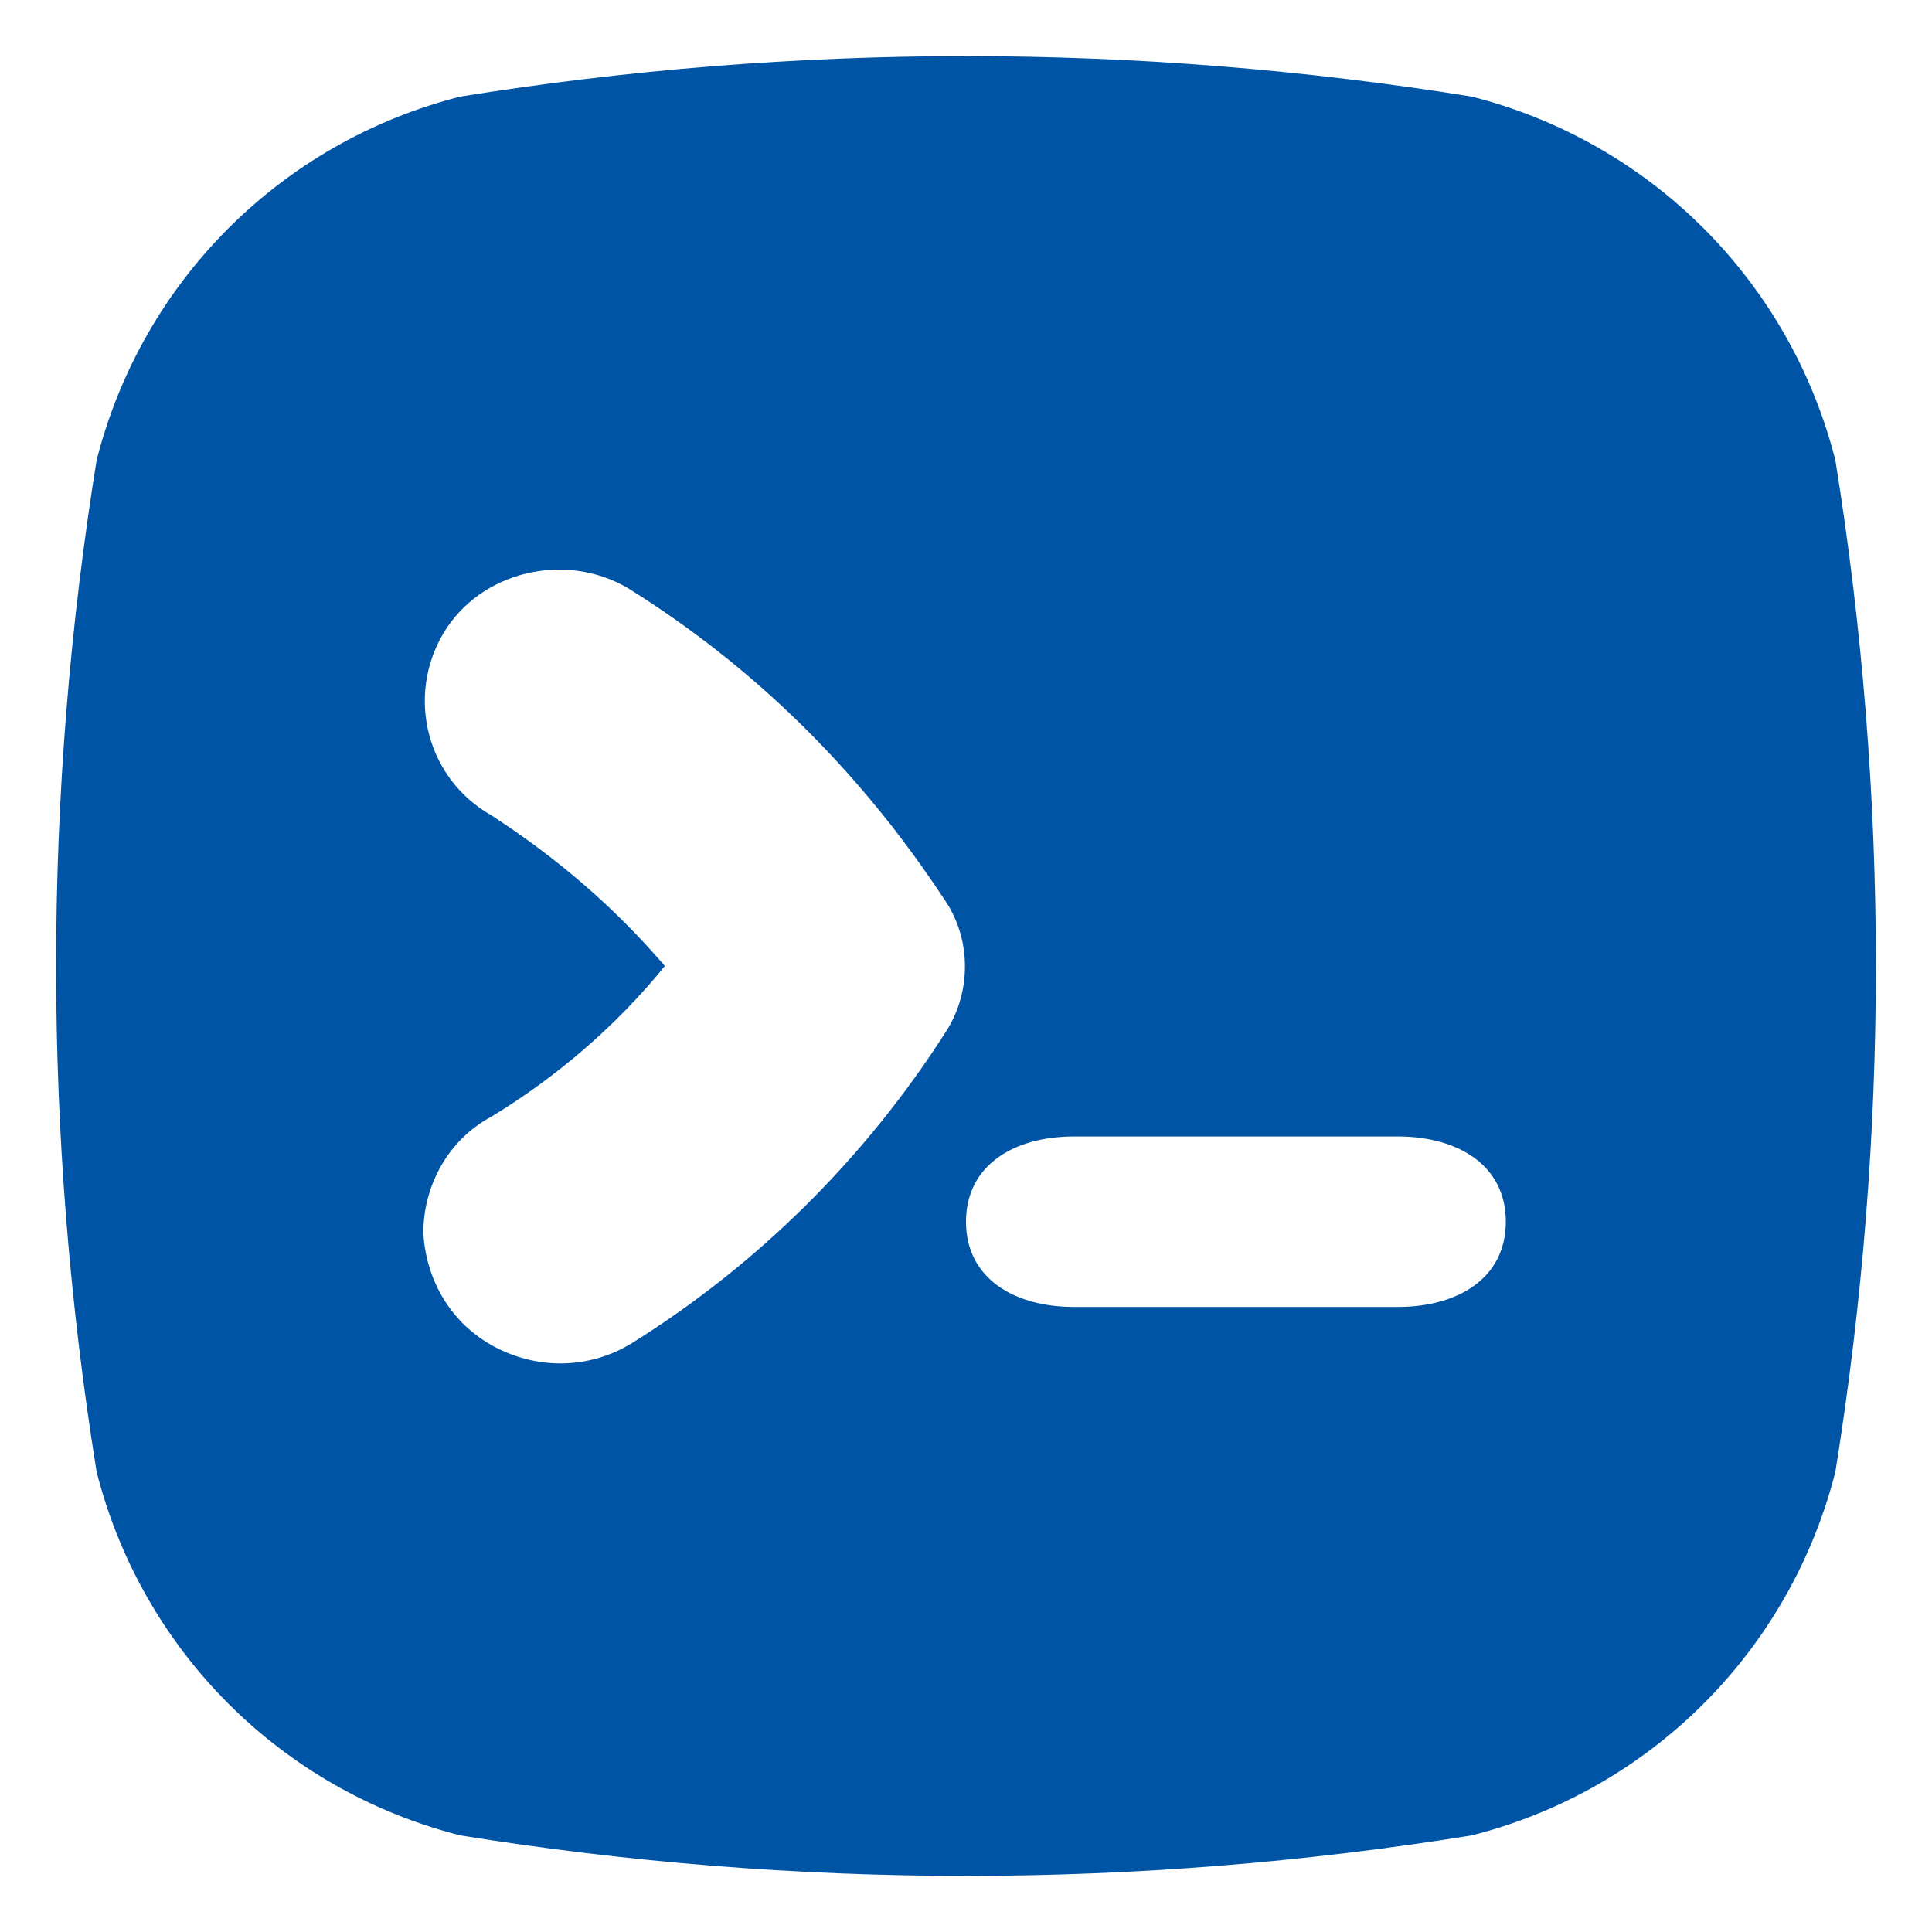
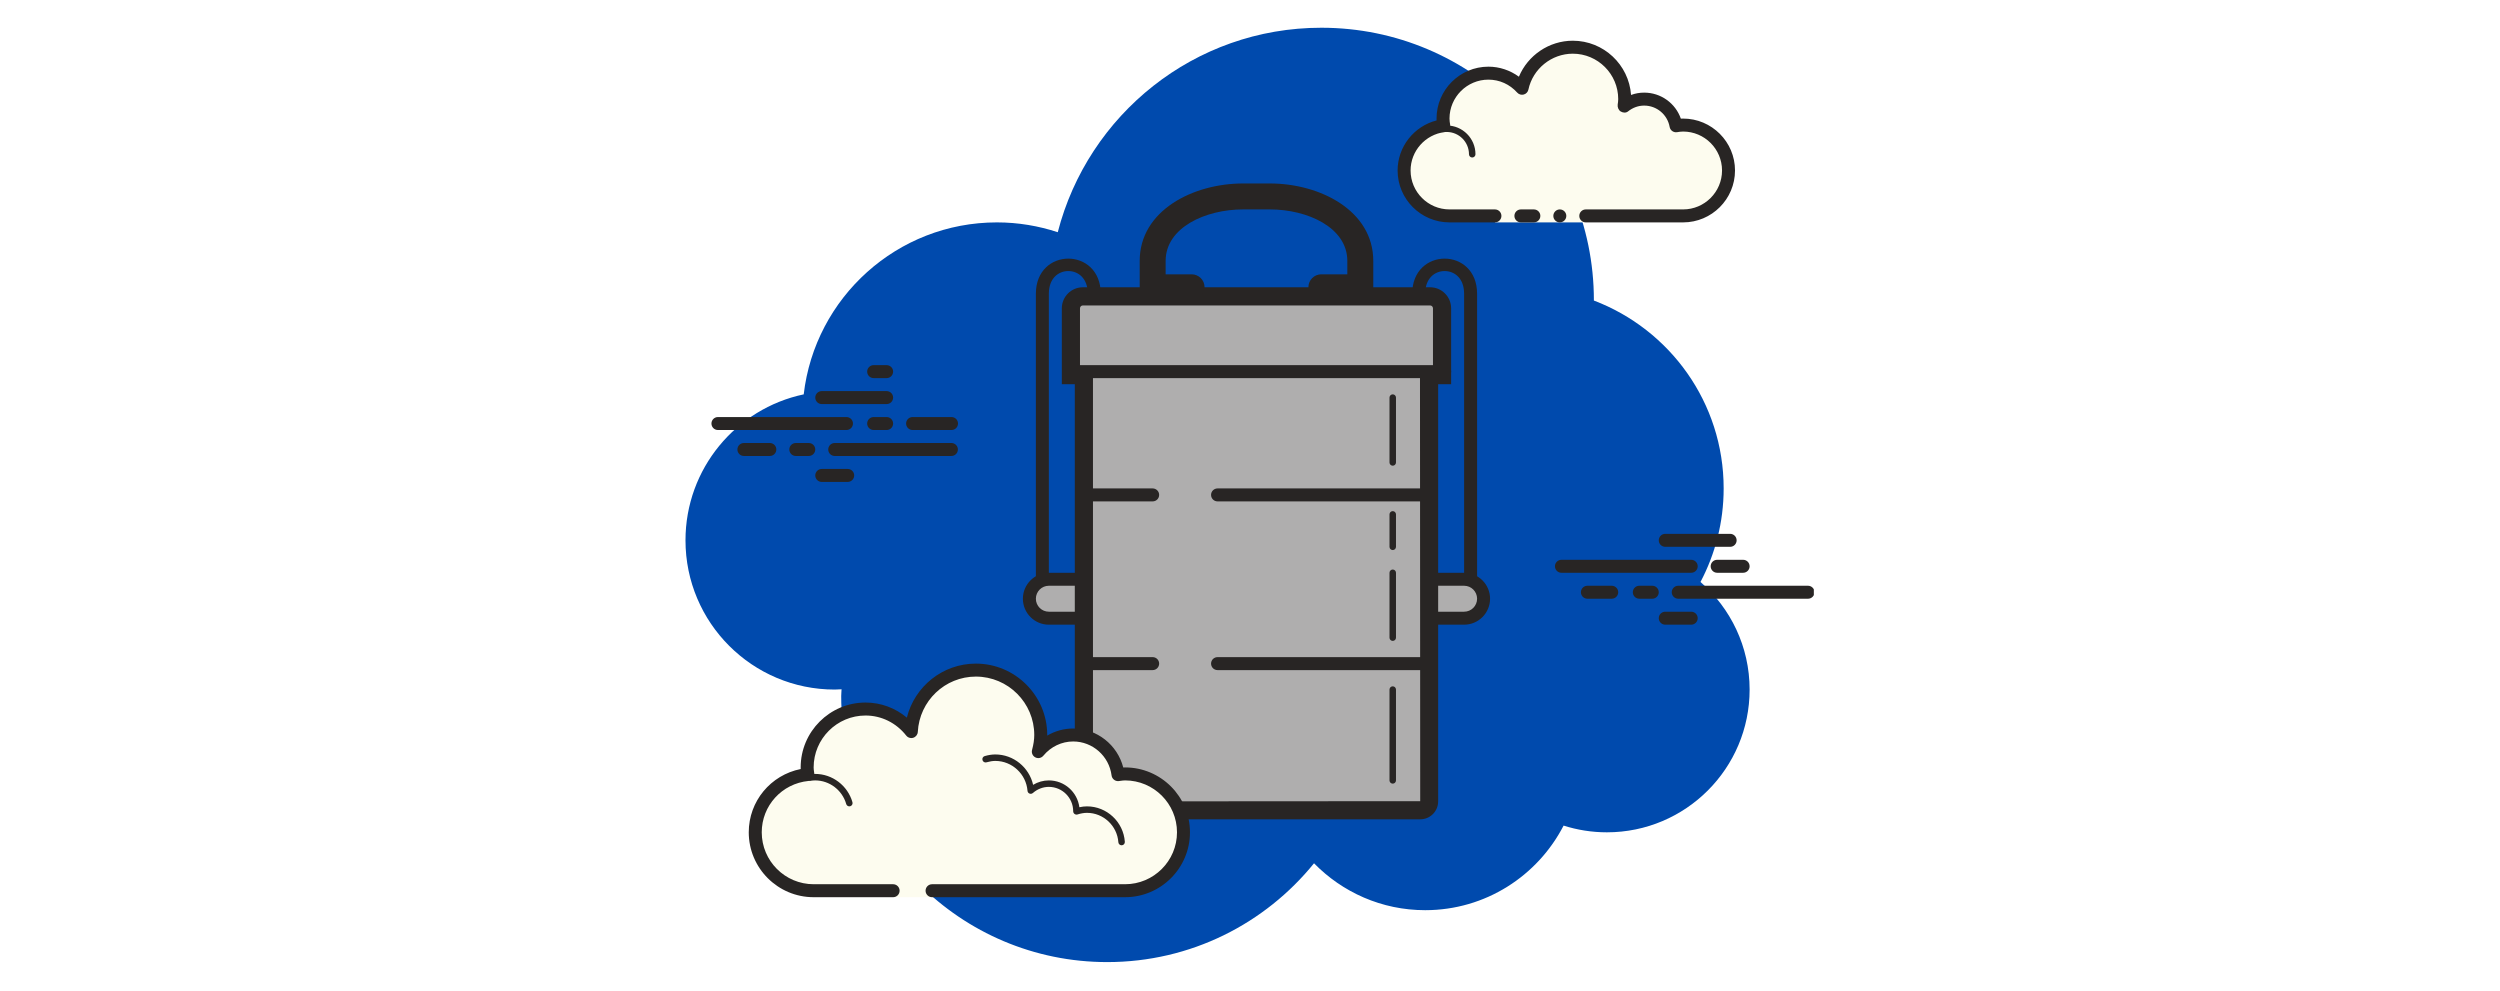
- <svg xmlns="http://www.w3.org/2000/svg" viewBox="0 0 68 68">
-   <path d="M64.6 16.2C63 9.9 58.1 5 51.8 3.4 40 1.5 28 1.5 16.2 3.4 9.9 5 5 9.9 3.4 16.2 1.5 28 1.5 40 3.4 51.8 5 58.1 9.9 63 16.2 64.6c11.8 1.9 23.8 1.9 35.6 0C58.1 63 63 58.1 64.6 51.8c1.9-11.8 1.9-23.8 0-35.6zM33.3 36.3c-2.8 4.4-6.6 8.2-11.1 11-1.5.9-3.3.9-4.8.1s-2.4-2.3-2.5-4c0-1.7.9-3.3 2.4-4.1 2.3-1.4 4.4-3.2 6.1-5.3-1.8-2.1-3.8-3.8-6.1-5.3-2.3-1.3-3-4.2-1.7-6.4s4.3-2.9 6.5-1.6c4.5 2.8 8.2 6.5 11.1 10.9 1 1.4 1 3.3.1 4.7zM49.2 46H37.8c-2.1 0-3.8-1-3.8-3s1.7-3 3.8-3h11.4c2.1 0 3.8 1 3.8 3s-1.7 3-3.8 3z" fill="#0054a6" />
+ <svg xmlns="http://www.w3.org/2000/svg" width="1640" zoomAndPan="magnify" viewBox="0 0 1230 487.5" height="650" preserveAspectRatio="xMidYMid meet" version="1.0">
+   <defs>
+     <clipPath id="8aeb305921">
+       <path d="M 337.23 13.645 L 861 13.645 L 861 473.672 L 337.23 473.672 Z M 337.23 13.645 " clip-rule="nonzero" />
+     </clipPath>
+     <clipPath id="589c42187d">
+       <path d="M 822 288 L 892.41 288 L 892.41 295 L 822 295 Z M 822 288 " clip-rule="nonzero" />
+     </clipPath>
+   </defs>
+   <g clip-path="url(#8aeb305921)">
+     <path fill="#004aad" d="M 836.641 286.336 C 843.887 272.578 848.039 256.938 848.039 240.305 C 848.039 198.031 821.484 162.047 784.184 147.867 C 784.184 147.82 784.191 147.777 784.191 147.727 C 784.191 73.676 724.16 13.645 650.113 13.645 C 587.645 13.645 535.309 56.43 520.418 114.25 C 510.996 111.152 500.953 109.418 490.492 109.418 C 441.383 109.418 400.961 146.402 395.426 194.027 C 362.199 201.055 337.262 230.527 337.262 265.844 C 337.262 306.391 370.137 339.266 410.684 339.266 C 411.816 339.266 412.934 339.191 414.043 339.125 C 414.016 340.242 413.875 341.336 413.875 342.461 C 413.875 414.746 472.477 473.348 544.766 473.348 C 585.863 473.348 622.496 454.371 646.5 424.734 C 660.402 438.938 679.738 447.809 701.191 447.809 C 730.879 447.809 756.57 430.887 769.289 406.191 C 776.008 408.332 783.148 409.5 790.574 409.5 C 829.363 409.5 860.809 378.055 860.809 339.266 C 860.809 318.125 851.422 299.215 836.641 286.336 Z M 836.641 286.336 " fill-opacity="1" fill-rule="nonzero" />
+   </g>
+   <path fill="#282524" d="M 416.461 211.57 L 353.223 211.57 C 351.461 211.57 350.031 210.141 350.031 208.379 C 350.031 206.617 351.461 205.188 353.223 205.188 L 416.461 205.188 C 418.227 205.188 419.656 206.617 419.656 208.379 C 419.656 210.141 418.23 211.57 416.461 211.57 Z M 416.461 211.57 " fill-opacity="1" fill-rule="nonzero" />
+   <path fill="#282524" d="M 436.223 211.57 L 429.84 211.57 C 428.078 211.57 426.645 210.141 426.645 208.379 C 426.645 206.617 428.078 205.188 429.84 205.188 L 436.223 205.188 C 437.984 205.188 439.414 206.617 439.414 208.379 C 439.414 210.141 437.992 211.57 436.223 211.57 Z M 436.223 211.57 " fill-opacity="1" fill-rule="nonzero" />
+   <path fill="#282524" d="M 468.09 224.34 L 410.684 224.34 C 408.922 224.34 407.492 222.91 407.492 221.148 C 407.492 219.387 408.922 217.957 410.684 217.957 L 468.09 217.957 C 469.852 217.957 471.281 219.387 471.281 221.148 C 471.281 222.91 469.852 224.34 468.09 224.34 Z M 468.09 224.34 " fill-opacity="1" fill-rule="nonzero" />
+   <path fill="#282524" d="M 397.914 224.34 L 391.531 224.34 C 389.77 224.34 388.34 222.91 388.34 221.148 C 388.34 219.387 389.77 217.957 391.531 217.957 L 397.914 217.957 C 399.676 217.957 401.109 219.387 401.109 221.148 C 401.109 222.91 399.684 224.34 397.914 224.34 Z M 397.914 224.34 " fill-opacity="1" fill-rule="nonzero" />
+   <path fill="#282524" d="M 378.762 224.34 L 365.992 224.34 C 364.23 224.34 362.801 222.91 362.801 221.148 C 362.801 219.387 364.23 217.957 365.992 217.957 L 378.762 217.957 C 380.523 217.957 381.953 219.387 381.953 221.148 C 381.953 222.91 380.531 224.34 378.762 224.34 Z M 378.762 224.34 " fill-opacity="1" fill-rule="nonzero" />
+   <path fill="#282524" d="M 417.07 237.109 L 404.301 237.109 C 402.539 237.109 401.109 235.68 401.109 233.918 C 401.109 232.156 402.539 230.727 404.301 230.727 L 417.07 230.727 C 418.832 230.727 420.262 232.156 420.262 233.918 C 420.262 235.68 418.832 237.109 417.07 237.109 Z M 417.07 237.109 " fill-opacity="1" fill-rule="nonzero" />
+   <path fill="#282524" d="M 436.223 179.648 C 435.094 179.648 430.969 179.648 429.84 179.648 C 428.078 179.648 426.645 181.078 426.645 182.84 C 426.645 184.602 428.078 186.031 429.84 186.031 C 430.969 186.031 435.094 186.031 436.223 186.031 C 437.984 186.031 439.414 184.602 439.414 182.84 C 439.414 181.078 437.984 179.648 436.223 179.648 Z M 436.223 179.648 " fill-opacity="1" fill-rule="nonzero" />
+   <path fill="#282524" d="M 436.223 192.418 C 435.094 192.418 405.43 192.418 404.301 192.418 C 402.539 192.418 401.109 193.848 401.109 195.609 C 401.109 197.371 402.539 198.801 404.301 198.801 C 405.43 198.801 435.094 198.801 436.223 198.801 C 437.984 198.801 439.414 197.371 439.414 195.609 C 439.414 193.848 437.984 192.418 436.223 192.418 Z M 436.223 192.418 " fill-opacity="1" fill-rule="nonzero" />
+   <path fill="#282524" d="M 468.148 205.188 C 467.016 205.188 450.121 205.188 448.992 205.188 C 447.23 205.188 445.801 206.617 445.801 208.379 C 445.801 210.141 447.23 211.57 448.992 211.57 C 450.121 211.57 467.016 211.57 468.148 211.57 C 469.91 211.57 471.34 210.141 471.34 208.379 C 471.34 206.617 469.91 205.188 468.148 205.188 Z M 468.148 205.188 " fill-opacity="1" fill-rule="nonzero" />
+   <path fill="#282524" d="M 832.078 281.805 L 768.23 281.805 C 766.469 281.805 765.035 280.375 765.035 278.613 C 765.035 276.848 766.469 275.418 768.23 275.418 L 832.078 275.418 C 833.84 275.418 835.27 276.848 835.27 278.613 C 835.27 280.375 833.84 281.805 832.078 281.805 Z M 832.078 281.805 " fill-opacity="1" fill-rule="nonzero" />
+   <path fill="#282524" d="M 857.617 281.805 L 844.848 281.805 C 843.082 281.805 841.652 280.375 841.652 278.613 C 841.652 276.848 843.082 275.418 844.848 275.418 L 857.617 275.418 C 859.379 275.418 860.809 276.848 860.809 278.613 C 860.809 280.375 859.379 281.805 857.617 281.805 Z M 857.617 281.805 " fill-opacity="1" fill-rule="nonzero" />
+   <g clip-path="url(#589c42187d)">
+     <path fill="#282524" d="M 889.539 294.574 L 825.691 294.574 C 823.93 294.574 822.5 293.145 822.5 291.383 C 822.5 289.617 823.93 288.188 825.691 288.188 L 889.539 288.188 C 891.301 288.188 892.73 289.617 892.73 291.383 C 892.73 293.145 891.309 294.574 889.539 294.574 Z M 889.539 294.574 " fill-opacity="1" fill-rule="nonzero" />
+   </g>
+   <path fill="#282524" d="M 812.922 294.574 L 806.539 294.574 C 804.777 294.574 803.344 293.145 803.344 291.383 C 803.344 289.617 804.777 288.188 806.539 288.188 L 812.922 288.188 C 814.684 288.188 816.113 289.617 816.113 291.383 C 816.113 293.145 814.684 294.574 812.922 294.574 Z M 812.922 294.574 " fill-opacity="1" fill-rule="nonzero" />
+   <path fill="#282524" d="M 792.969 294.574 L 781 294.574 C 779.238 294.574 777.805 293.145 777.805 291.383 C 777.805 289.617 779.238 288.188 781 288.188 L 792.969 288.188 C 794.73 288.188 796.164 289.617 796.164 291.383 C 796.164 293.145 794.73 294.574 792.969 294.574 Z M 792.969 294.574 " fill-opacity="1" fill-rule="nonzero" />
+   <path fill="#282524" d="M 851.23 269.035 L 819.309 269.035 C 817.543 269.035 816.113 267.605 816.113 265.844 C 816.113 264.082 817.543 262.648 819.309 262.648 L 851.23 262.648 C 852.992 262.648 854.422 264.082 854.422 265.844 C 854.422 267.605 853 269.035 851.23 269.035 Z M 851.23 269.035 " fill-opacity="1" fill-rule="nonzero" />
+   <path fill="#282524" d="M 832.078 307.344 L 819.309 307.344 C 817.543 307.344 816.113 305.914 816.113 304.152 C 816.113 302.387 817.543 300.957 819.309 300.957 L 832.078 300.957 C 833.84 300.957 835.27 302.387 835.27 304.152 C 835.27 305.914 833.84 307.344 832.078 307.344 Z M 832.078 307.344 " fill-opacity="1" fill-rule="nonzero" />
+   <path fill="#fdfcef" d="M 735.508 109.418 L 780.199 109.418 L 780.199 106.223 C 780.199 106.223 815.746 106.223 828.086 106.223 C 840.43 106.223 850.434 96.219 850.434 83.879 C 850.434 71.535 840.43 61.531 828.086 61.531 C 826.891 61.531 825.75 61.703 824.605 61.883 C 823.266 54.426 816.773 48.762 808.934 48.762 C 805.16 48.762 801.73 50.129 798.996 52.324 C 799.164 51.148 799.355 49.98 799.355 48.762 C 799.355 34.656 787.918 23.223 773.816 23.223 C 761.539 23.223 751.305 31.887 748.852 43.43 C 744.766 38.898 738.902 35.992 732.316 35.992 C 719.973 35.992 709.969 45.996 709.969 58.34 C 709.969 59.531 710.141 60.676 710.32 61.816 C 699.34 63.23 690.816 72.508 690.816 83.879 C 690.816 96.219 700.82 106.223 713.16 106.223 C 725.504 106.223 735.508 106.223 735.508 106.223 Z M 735.508 109.418 " fill-opacity="1" fill-rule="nonzero" />
+   <path fill="#282524" d="M 722.738 75.898 C 722.738 69.852 717.816 64.926 711.762 64.926 C 711.68 64.914 707.492 64.914 704.656 65.68 C 703.809 65.918 702.934 65.414 702.703 64.559 C 702.473 63.707 702.977 62.832 703.828 62.605 C 707.062 61.73 711.551 61.793 711.77 61.734 C 719.578 61.734 725.93 68.09 725.93 75.898 C 725.93 76.777 725.215 77.492 724.336 77.492 C 723.453 77.492 722.738 76.777 722.738 75.898 Z M 722.738 75.898 " fill-opacity="1" fill-rule="nonzero" />
+   <path fill="#282524" d="M 770.625 106.223 C 770.625 106.648 770.543 107.055 770.379 107.445 C 770.219 107.836 769.988 108.184 769.688 108.48 C 769.391 108.781 769.043 109.012 768.652 109.172 C 768.262 109.336 767.855 109.418 767.43 109.418 C 767.008 109.418 766.602 109.336 766.211 109.172 C 765.816 109.012 765.473 108.781 765.176 108.48 C 764.875 108.184 764.645 107.836 764.48 107.445 C 764.32 107.055 764.238 106.648 764.238 106.223 C 764.238 105.801 764.32 105.395 764.48 105.004 C 764.645 104.609 764.875 104.266 765.176 103.965 C 765.473 103.668 765.816 103.438 766.211 103.273 C 766.602 103.113 767.008 103.031 767.43 103.031 C 767.855 103.031 768.262 103.113 768.652 103.273 C 769.043 103.438 769.391 103.668 769.688 103.965 C 769.988 104.266 770.219 104.609 770.379 105.004 C 770.543 105.395 770.625 105.801 770.625 106.223 Z M 770.625 106.223 " fill-opacity="1" fill-rule="nonzero" />
+   <path fill="#282524" d="M 687.621 83.879 C 687.621 72.188 695.672 62.105 706.801 59.246 C 706.781 58.945 706.777 58.645 706.777 58.34 C 706.777 44.254 718.23 32.801 732.316 32.801 C 737.711 32.801 742.957 34.562 747.301 37.742 C 751.688 27.227 762.125 20.031 773.816 20.031 C 788.973 20.031 801.422 31.824 802.477 46.719 C 804.531 45.957 806.703 45.57 808.934 45.57 C 817.16 45.57 824.332 50.805 826.977 58.375 C 827.344 58.352 827.711 58.34 828.086 58.34 C 842.172 58.34 853.625 69.793 853.625 83.879 C 853.625 97.961 842.172 109.418 828.086 109.418 L 780.199 109.418 C 778.438 109.418 777.008 107.984 777.008 106.223 C 777.008 104.461 778.438 103.031 780.199 103.031 L 828.086 103.031 C 838.645 103.031 847.242 94.438 847.242 83.879 C 847.242 73.316 838.645 64.723 828.086 64.723 C 827.066 64.723 826.082 64.883 825.098 65.035 C 823.355 65.297 821.773 64.156 821.465 62.449 C 820.375 56.367 815.098 51.953 808.934 51.953 C 806.066 51.953 803.324 52.945 800.996 54.812 C 799.973 55.633 798.59 55.531 797.445 54.879 C 796.305 54.227 795.715 52.727 795.902 51.43 C 796.027 50.551 796.164 49.676 796.164 48.762 C 796.164 36.438 786.137 26.414 773.816 26.414 C 763.34 26.414 754.152 33.852 751.969 44.094 C 751.719 45.27 750.832 46.203 749.668 46.516 C 748.527 46.832 747.273 46.457 746.477 45.57 C 742.766 41.449 737.734 39.184 732.309 39.184 C 721.75 39.184 713.156 47.777 713.156 58.34 C 713.156 59.359 713.312 60.352 713.469 61.328 C 713.602 62.176 713.383 63.043 712.867 63.734 C 712.352 64.422 711.578 64.871 710.723 64.984 C 701.191 66.203 694.008 74.324 694.008 83.879 C 694.008 94.438 702.602 103.031 713.16 103.031 L 735.508 103.031 C 737.27 103.031 738.699 104.461 738.699 106.223 C 738.699 107.984 737.27 109.418 735.508 109.418 L 713.16 109.418 C 699.078 109.418 687.621 97.961 687.621 83.879 Z M 687.621 83.879 " fill-opacity="1" fill-rule="nonzero" />
+   <path fill="#282524" d="M 745.086 106.223 C 745.086 107.984 746.516 109.418 748.277 109.418 C 749.293 109.418 753.648 109.418 754.66 109.418 C 756.426 109.418 757.855 107.984 757.855 106.223 C 757.855 104.461 756.426 103.031 754.66 103.031 C 753.648 103.031 749.293 103.031 748.277 103.031 C 746.516 103.031 745.086 104.461 745.086 106.223 Z M 745.086 106.223 " fill-opacity="1" fill-rule="nonzero" />
+   <path fill="#282524" d="M 723.535 288.188 C 721.773 288.188 720.344 286.758 720.344 284.996 L 720.344 144.531 C 720.344 136.812 715.535 133.359 710.766 133.359 C 705.996 133.359 701.191 136.812 701.191 144.531 C 701.191 146.293 699.758 147.727 697.996 147.727 C 696.234 147.727 694.805 146.293 694.805 144.531 C 694.805 121.477 726.73 121.477 726.73 144.531 L 726.73 284.996 C 726.73 286.758 725.297 288.188 723.535 288.188 Z M 723.535 288.188 " fill-opacity="1" fill-rule="nonzero" />
+   <path fill="#afaeae" d="M 537.633 398.645 C 535.23 398.645 533.27 396.691 533.27 394.285 L 533.27 184.547 L 526.887 184.547 L 526.887 151.691 C 526.887 148.441 529.531 145.805 532.773 145.805 L 703.598 145.805 C 706.848 145.805 709.484 148.441 709.484 151.691 L 709.484 184.547 L 703.098 184.547 L 703.098 394.285 C 703.098 396.691 701.145 398.645 698.738 398.645 Z M 537.633 398.645 " fill-opacity="1" fill-rule="nonzero" />
+   <path fill="#282524" d="M 703.602 150.277 C 704.387 150.277 705.02 150.918 705.02 151.695 L 705.02 180.082 L 698.637 180.082 L 698.637 189.02 L 698.746 394.176 L 537.742 394.285 L 537.742 180.082 L 531.355 180.082 L 531.355 151.695 C 531.355 150.91 531.996 150.277 532.773 150.277 L 703.602 150.277 M 703.602 141.34 L 532.773 141.34 C 527.051 141.34 522.418 145.977 522.418 151.695 L 522.418 189.02 L 528.801 189.02 L 528.801 394.285 C 528.801 399.16 532.754 403.113 537.633 403.113 L 698.746 403.113 C 703.621 403.113 707.574 399.16 707.574 394.285 L 707.574 189.02 L 713.961 189.02 L 713.961 151.695 C 713.961 145.977 709.324 141.34 703.602 141.34 Z M 703.602 141.34 " fill-opacity="1" fill-rule="nonzero" />
+   <path fill="#282524" d="M 669.266 147.727 L 650.113 147.727 C 646.582 147.727 643.727 144.871 643.727 141.34 C 643.727 137.809 646.582 134.957 650.113 134.957 L 662.883 134.957 L 662.883 128.367 C 662.883 111.914 643.25 103.031 624.777 103.031 L 611.598 103.031 C 593.129 103.031 573.496 111.914 573.496 128.367 L 573.496 134.957 L 586.266 134.957 C 589.789 134.957 592.648 137.809 592.648 141.34 C 592.648 144.871 589.789 147.727 586.266 147.727 L 567.109 147.727 C 563.586 147.727 560.727 144.871 560.727 141.34 L 560.727 128.367 C 560.727 103.617 586.934 90.262 611.598 90.262 L 624.777 90.262 C 649.441 90.262 675.652 103.617 675.652 128.367 L 675.652 141.34 C 675.652 144.871 672.797 147.727 669.266 147.727 Z M 669.266 147.727 " fill-opacity="1" fill-rule="nonzero" />
+   <path fill="#282524" d="M 701.191 329.691 L 599.035 329.691 C 597.273 329.691 595.84 328.258 595.84 326.496 C 595.84 324.734 597.273 323.305 599.035 323.305 L 701.191 323.305 C 702.953 323.305 704.383 324.734 704.383 326.496 C 704.383 328.258 702.953 329.691 701.191 329.691 Z M 701.191 329.691 " fill-opacity="1" fill-rule="nonzero" />
+   <path fill="#282524" d="M 567.109 329.691 L 535.188 329.691 C 533.426 329.691 531.996 328.258 531.996 326.496 C 531.996 324.734 533.426 323.305 535.188 323.305 L 567.109 323.305 C 568.871 323.305 570.301 324.734 570.301 326.496 C 570.301 328.258 568.871 329.691 567.109 329.691 Z M 567.109 329.691 " fill-opacity="1" fill-rule="nonzero" />
+   <path fill="#282524" d="M 701.191 246.688 L 599.035 246.688 C 597.273 246.688 595.84 245.258 595.84 243.496 C 595.84 241.734 597.273 240.305 599.035 240.305 L 701.191 240.305 C 702.953 240.305 704.383 241.734 704.383 243.496 C 704.383 245.258 702.953 246.688 701.191 246.688 Z M 701.191 246.688 " fill-opacity="1" fill-rule="nonzero" />
+   <path fill="#282524" d="M 710.766 186.031 L 528.801 186.031 C 527.039 186.031 525.609 184.602 525.609 182.84 C 525.609 181.078 527.039 179.648 528.801 179.648 L 710.766 179.648 C 712.527 179.648 713.961 181.078 713.961 182.84 C 713.961 184.602 712.527 186.031 710.766 186.031 Z M 710.766 186.031 " fill-opacity="1" fill-rule="nonzero" />
+   <path fill="#282524" d="M 567.109 246.688 L 535.188 246.688 C 533.426 246.688 531.996 245.258 531.996 243.496 C 531.996 241.734 533.426 240.305 535.188 240.305 L 567.109 240.305 C 568.871 240.305 570.301 241.734 570.301 243.496 C 570.301 245.258 568.871 246.688 567.109 246.688 Z M 567.109 246.688 " fill-opacity="1" fill-rule="nonzero" />
+   <path fill="#afaeae" d="M 720.344 304.152 L 704.383 304.152 L 704.383 284.996 L 720.344 284.996 C 725.629 284.996 729.922 289.285 729.922 294.574 C 729.922 299.859 725.629 304.152 720.344 304.152 Z M 720.344 304.152 " fill-opacity="1" fill-rule="nonzero" />
+   <path fill="#282524" d="M 720.344 307.344 L 704.383 307.344 C 702.621 307.344 701.191 305.914 701.191 304.152 L 701.191 284.996 C 701.191 283.234 702.621 281.805 704.383 281.805 L 720.344 281.805 C 727.387 281.805 733.113 287.531 733.113 294.574 C 733.113 301.617 727.387 307.344 720.344 307.344 Z M 707.574 300.957 L 720.344 300.957 C 723.867 300.957 726.73 298.098 726.73 294.574 C 726.73 291.051 723.867 288.188 720.344 288.188 L 707.574 288.188 Z M 707.574 300.957 " fill-opacity="1" fill-rule="nonzero" />
+   <path fill="#282524" d="M 512.84 288.188 C 511.078 288.188 509.648 286.758 509.648 284.996 L 509.648 144.531 C 509.648 121.477 541.57 121.477 541.57 144.531 C 541.57 146.293 540.141 147.727 538.379 147.727 C 536.617 147.727 535.188 146.293 535.188 144.531 C 535.188 136.812 530.379 133.359 525.609 133.359 C 520.84 133.359 516.031 136.812 516.031 144.531 L 516.031 284.996 C 516.031 286.758 514.602 288.188 512.84 288.188 Z M 512.84 288.188 " fill-opacity="1" fill-rule="nonzero" />
+   <path fill="#afaeae" d="M 516.031 304.152 L 531.996 304.152 L 531.996 284.996 L 516.031 284.996 C 510.746 284.996 506.457 289.285 506.457 294.574 C 506.457 299.859 510.746 304.152 516.031 304.152 Z M 516.031 304.152 " fill-opacity="1" fill-rule="nonzero" />
+   <path fill="#282524" d="M 531.996 307.344 L 516.031 307.344 C 508.988 307.344 503.262 301.617 503.262 294.574 C 503.262 287.531 508.988 281.805 516.031 281.805 L 531.996 281.805 C 533.758 281.805 535.188 283.234 535.188 284.996 L 535.188 304.152 C 535.188 305.914 533.758 307.344 531.996 307.344 Z M 516.031 288.188 C 512.516 288.188 509.648 291.051 509.648 294.574 C 509.648 298.098 512.516 300.957 516.031 300.957 L 528.801 300.957 L 528.801 288.188 Z M 516.031 288.188 " fill-opacity="1" fill-rule="nonzero" />
+   <path fill="#282524" d="M 685.227 229.129 C 684.348 229.129 683.633 228.414 683.633 227.535 L 683.633 195.609 C 683.633 194.73 684.348 194.016 685.227 194.016 C 686.109 194.016 686.824 194.73 686.824 195.609 L 686.824 227.535 C 686.824 228.414 686.109 229.129 685.227 229.129 Z M 685.227 229.129 " fill-opacity="1" fill-rule="nonzero" />
+   <path fill="#282524" d="M 685.227 385.555 C 684.348 385.555 683.633 384.84 683.633 383.961 L 683.633 339.266 C 683.633 338.387 684.348 337.672 685.227 337.672 C 686.109 337.672 686.824 338.387 686.824 339.266 L 686.824 383.961 C 686.824 384.84 686.109 385.555 685.227 385.555 Z M 685.227 385.555 " fill-opacity="1" fill-rule="nonzero" />
+   <path fill="#282524" d="M 685.227 315.324 C 684.348 315.324 683.633 314.609 683.633 313.727 L 683.633 281.805 C 683.633 280.922 684.348 280.207 685.227 280.207 C 686.109 280.207 686.824 280.922 686.824 281.805 L 686.824 313.727 C 686.824 314.609 686.109 315.324 685.227 315.324 Z M 685.227 315.324 " fill-opacity="1" fill-rule="nonzero" />
+   <path fill="#282524" d="M 685.227 270.629 C 684.348 270.629 683.633 269.914 683.633 269.035 L 683.633 253.074 C 683.633 252.191 684.348 251.477 685.227 251.477 C 686.109 251.477 686.824 252.191 686.824 253.074 L 686.824 269.035 C 686.824 269.914 686.109 270.629 685.227 270.629 Z M 685.227 270.629 " fill-opacity="1" fill-rule="nonzero" />
+   <path fill="#fdfcef" d="M 439.414 441.422 L 458.57 441.422 L 458.57 438.23 L 492.887 438.23 C 492.887 438.23 537.676 438.23 553.543 438.23 C 569.41 438.23 582.273 425.363 582.273 409.5 C 582.273 393.633 569.41 380.766 553.543 380.766 C 552.348 380.766 551.219 380.977 550.062 381.117 C 548.652 370.137 539.375 361.613 528.004 361.613 C 521.062 361.613 514.945 364.836 510.848 369.797 C 511.551 367.168 512.043 364.461 512.043 361.613 C 512.043 343.984 497.746 329.691 480.117 329.691 C 463.066 329.691 449.262 343.098 448.367 359.926 C 443.105 353.223 435.031 348.844 425.848 348.844 C 409.98 348.844 397.117 361.707 397.117 377.574 C 397.117 378.77 397.328 379.898 397.469 381.055 C 382.957 382.496 371.578 394.602 371.578 409.5 C 371.578 425.363 384.441 438.23 400.309 438.23 C 416.176 438.23 439.414 438.23 439.414 438.23 Z M 439.414 441.422 " fill-opacity="1" fill-rule="nonzero" />
+   <path fill="#282524" d="M 480.117 326.496 C 463.805 326.496 449.988 337.734 446.172 353.082 C 440.488 348.309 433.355 345.652 425.848 345.652 C 408.246 345.652 393.926 359.973 393.926 377.574 C 393.926 377.836 393.93 378.098 393.945 378.359 C 379.168 381.324 368.387 394.195 368.387 409.5 C 368.387 427.102 382.707 441.422 400.309 441.422 L 439.414 441.422 C 441.18 441.422 442.609 439.992 442.609 438.23 C 442.609 436.469 441.18 435.039 439.414 435.039 L 400.316 435.039 C 386.23 435.039 374.777 423.582 374.777 409.5 C 374.777 396.398 384.668 385.535 397.789 384.227 C 398.637 384.145 399.422 383.719 399.957 383.047 C 400.496 382.375 400.738 381.52 400.637 380.664 L 400.516 379.766 C 400.418 379.043 400.309 378.32 400.309 377.574 C 400.309 363.492 411.762 352.035 425.848 352.035 C 433.645 352.035 440.93 355.629 445.859 361.902 C 446.473 362.688 447.402 363.125 448.359 363.125 C 448.688 363.125 449.012 363.074 449.332 362.973 C 450.602 362.57 451.488 361.43 451.559 360.102 C 452.371 344.836 464.922 332.883 480.125 332.883 C 495.965 332.883 508.855 345.773 508.855 361.613 C 508.855 363.855 508.512 366.191 507.77 368.977 C 507.387 370.426 508.059 371.949 509.391 372.633 C 509.852 372.875 510.352 372.992 510.848 372.992 C 511.773 372.992 512.688 372.582 513.312 371.828 C 517.004 367.367 522.352 364.805 528.004 364.805 C 537.555 364.805 545.676 371.988 546.895 381.52 C 547.105 383.129 548.484 384.312 550.059 384.312 C 550.191 384.312 550.32 384.305 550.453 384.285 L 551.352 384.164 C 552.074 384.066 552.797 383.961 553.543 383.961 C 567.629 383.961 579.082 395.414 579.082 409.5 C 579.082 423.582 567.629 435.039 553.543 435.039 L 458.57 435.039 C 456.809 435.039 455.379 436.469 455.379 438.23 C 455.379 439.992 456.809 441.422 458.57 441.422 L 553.543 441.422 C 571.145 441.422 585.465 427.102 585.465 409.5 C 585.465 391.895 571.145 377.574 553.543 377.574 C 553.238 377.574 552.938 377.586 552.637 377.605 C 549.781 366.473 539.695 358.422 528.004 358.422 C 523.473 358.422 519.078 359.652 515.234 361.914 C 515.234 361.812 515.234 361.715 515.234 361.613 C 515.234 342.25 499.484 326.496 480.117 326.496 Z M 480.117 326.496 " fill-opacity="1" fill-rule="nonzero" />
+   <path fill="#282524" d="M 489.695 371.191 C 488.062 371.191 486.395 371.445 484.48 371.988 C 483.629 372.23 483.137 373.113 483.383 373.961 C 483.586 374.656 484.211 375.125 484.906 375.125 C 485.055 375.125 485.207 375.105 485.355 375.059 C 486.996 374.594 488.379 374.375 489.707 374.375 C 497.934 374.375 504.887 380.844 505.535 389.094 C 505.582 389.699 505.965 390.223 506.527 390.445 C 506.719 390.531 506.914 390.566 507.121 390.566 C 507.496 390.566 507.871 390.426 508.172 390.164 C 510.383 388.219 513.18 387.145 516.031 387.145 C 522.633 387.145 528.004 392.516 528.004 399.117 C 528.004 399.629 528.246 400.152 528.656 400.453 C 528.949 400.668 529.301 400.797 529.652 400.797 C 529.793 400.797 529.938 400.777 530.078 400.73 C 531.789 400.191 533.328 399.922 534.789 399.922 C 542.887 399.922 549.668 406.285 550.234 414.402 C 550.293 415.238 550.996 415.883 551.824 415.883 C 551.863 415.883 551.902 415.883 551.941 415.883 C 552.816 415.82 553.48 415.055 553.422 414.172 C 552.738 404.391 544.555 396.73 534.789 396.73 C 533.586 396.73 532.352 396.871 531.055 397.164 C 530.066 389.688 523.707 383.961 516.031 383.961 C 513.312 383.961 510.637 384.719 508.293 386.137 C 506.352 377.57 498.652 371.191 489.695 371.191 Z M 489.695 371.191 " fill-opacity="1" fill-rule="nonzero" />
+   <path fill="#282524" d="M 401.055 380.766 C 400.168 380.766 399.301 380.871 398.445 380.984 C 397.57 381.098 396.957 381.902 397.078 382.777 C 397.188 383.578 397.875 384.164 398.648 384.164 C 398.727 384.164 398.797 384.156 398.871 384.145 C 399.586 384.051 400.309 383.961 401.055 383.961 C 408.105 383.961 414.387 388.734 416.336 395.566 C 416.531 396.27 417.172 396.73 417.867 396.73 C 418.008 396.73 418.156 396.711 418.309 396.672 C 419.156 396.43 419.648 395.547 419.406 394.699 C 417.07 386.496 409.523 380.766 401.055 380.766 Z M 401.055 380.766 " fill-opacity="1" fill-rule="nonzero" />
</svg>
